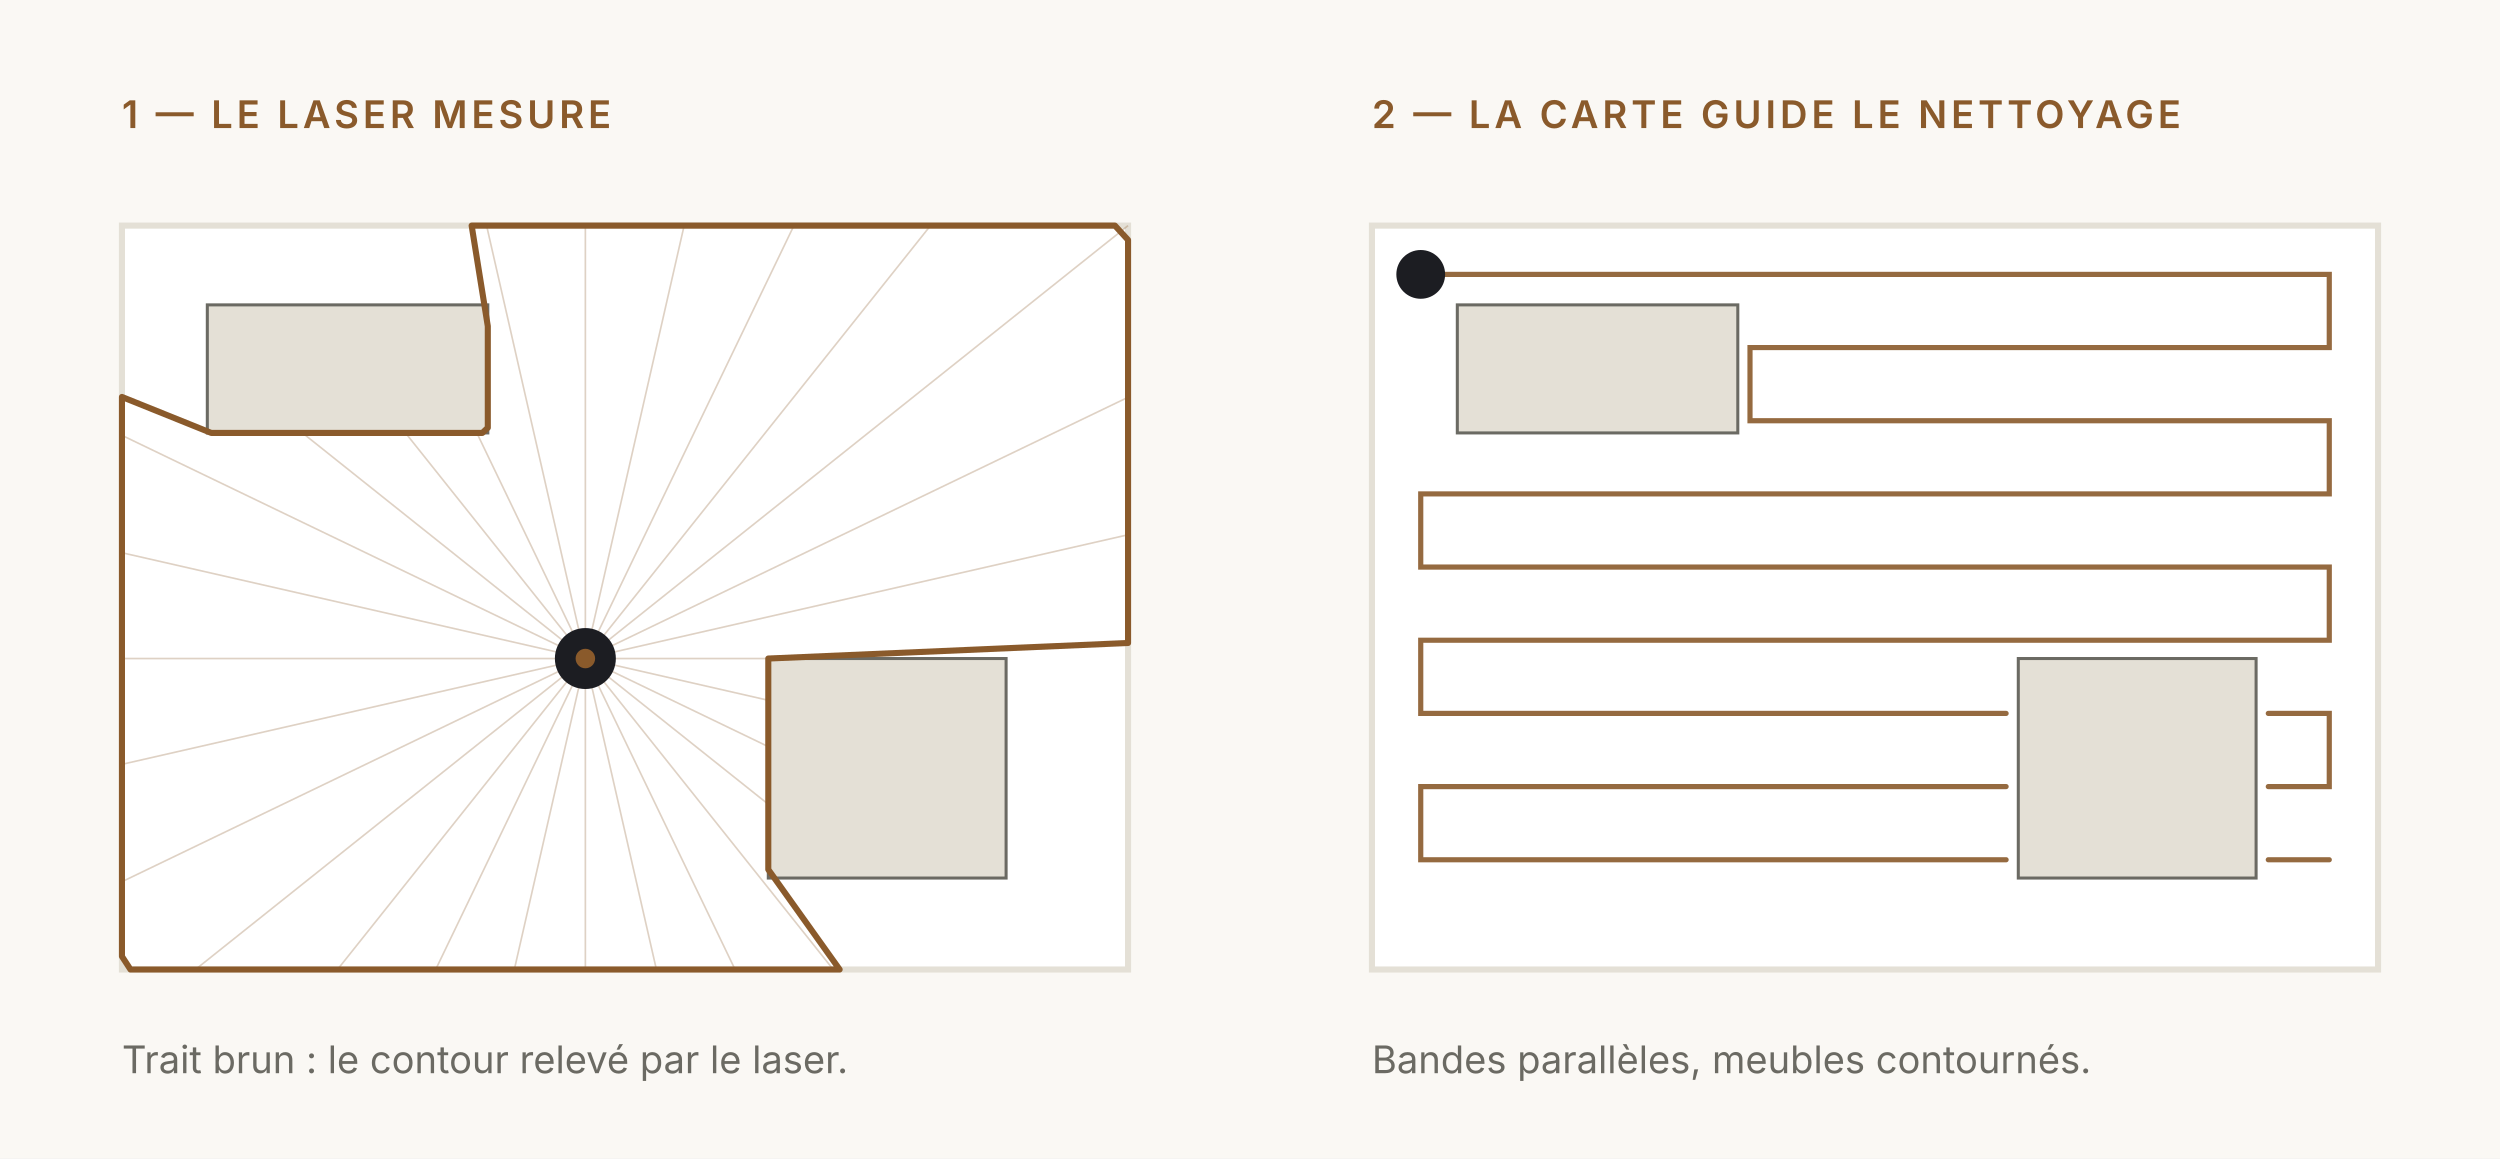
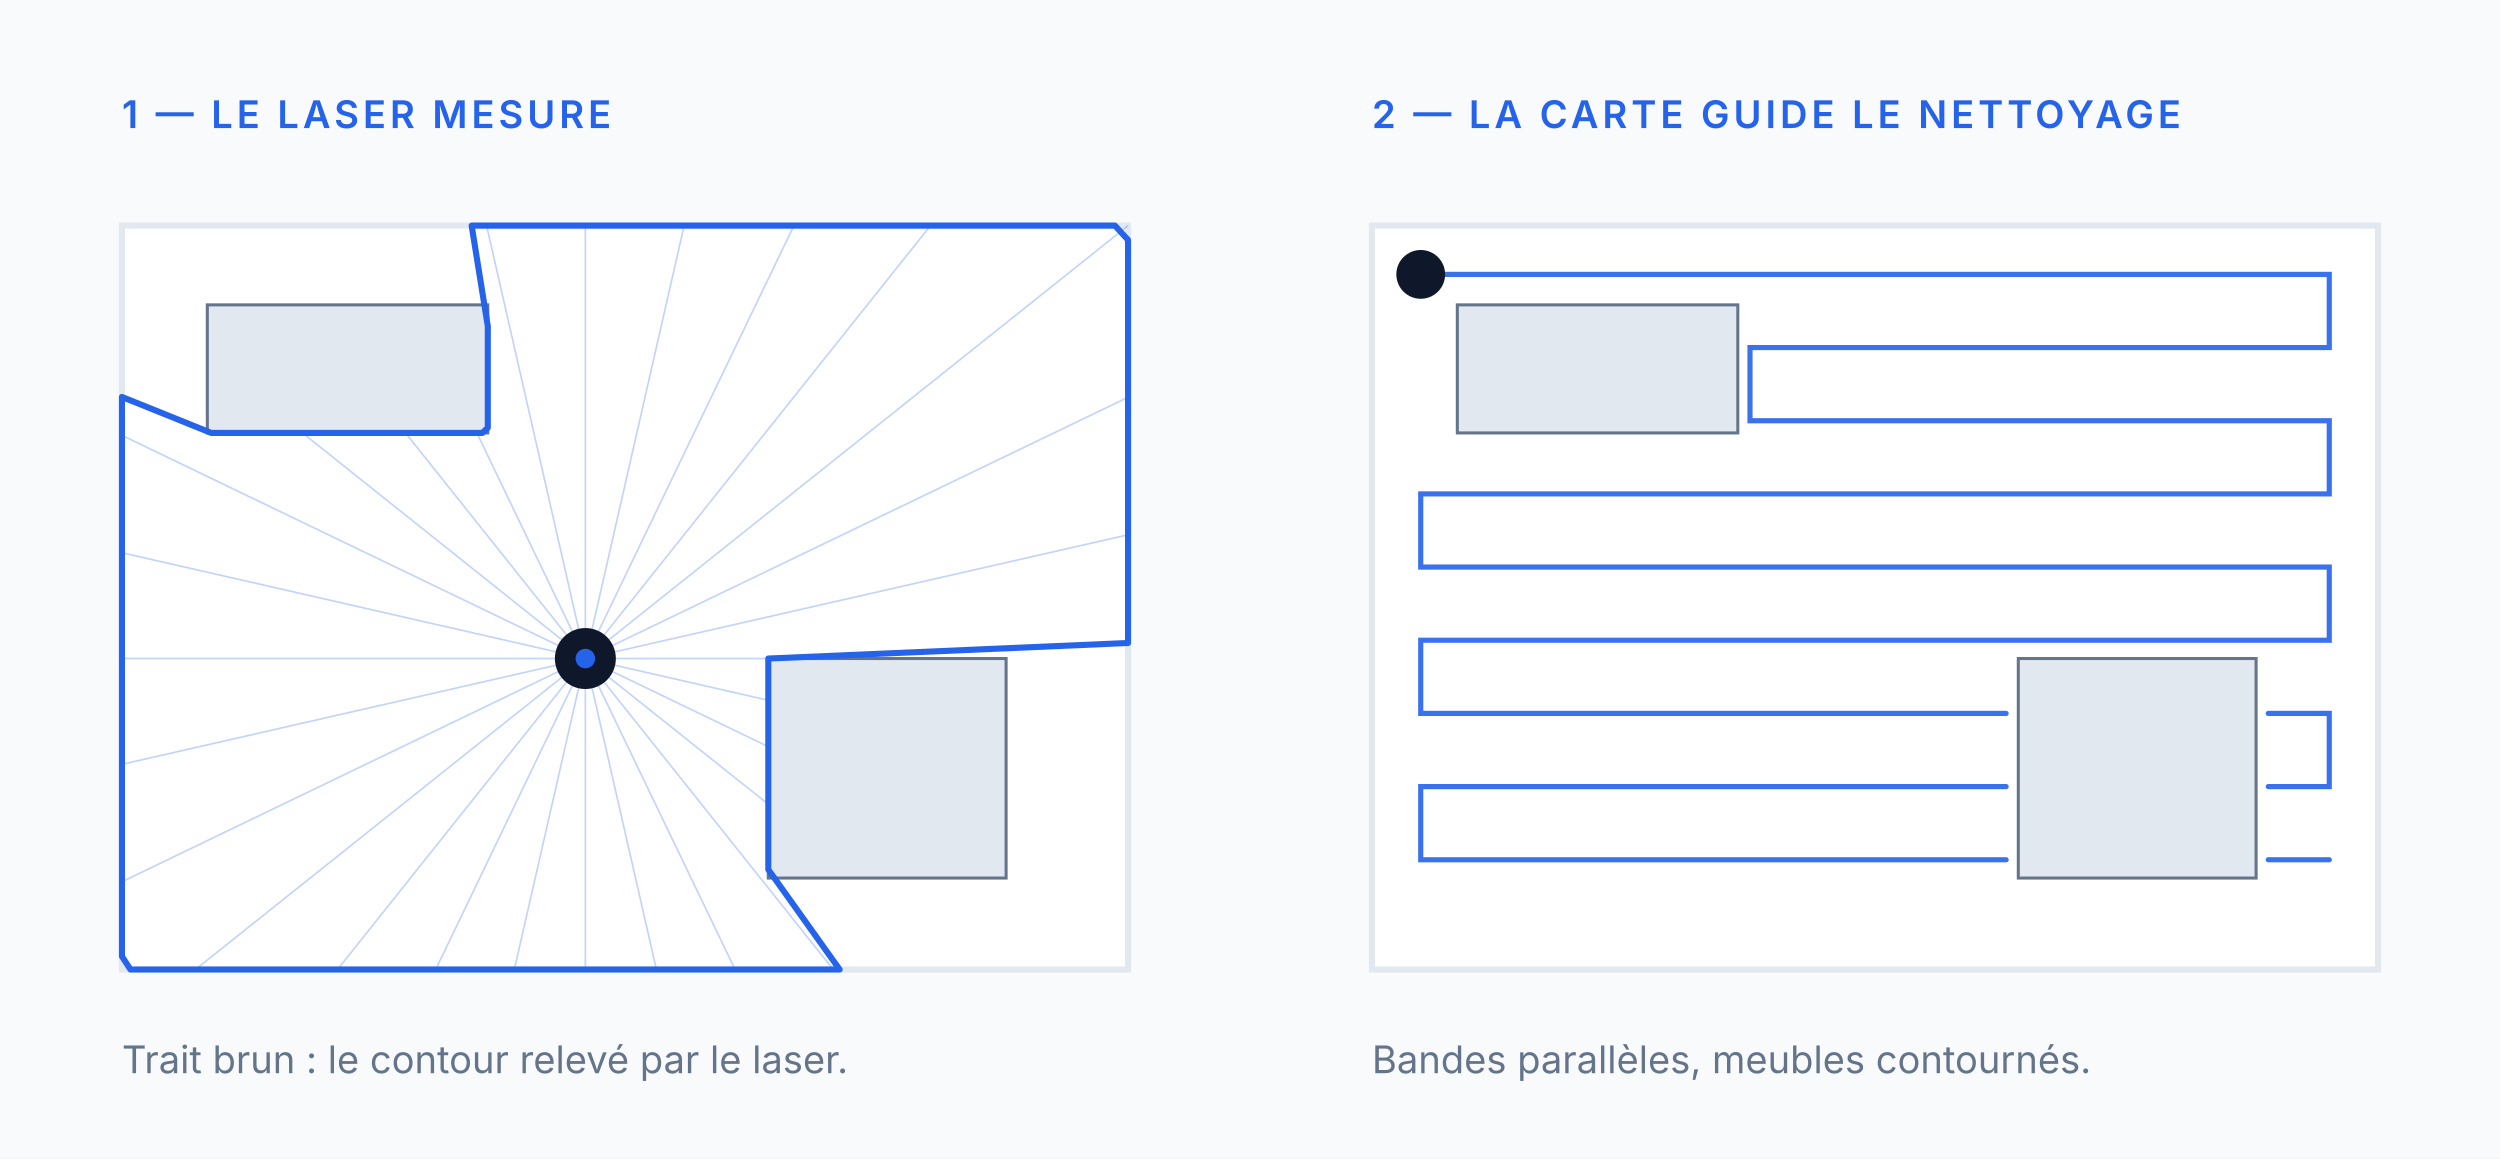
<svg xmlns="http://www.w3.org/2000/svg" viewBox="0 0 820 380" width="820" height="380" role="img" aria-labelledby="lidarTitle lidarDesc">
-   <rect width="820" height="380" fill="#FAF8F4" />
+   <rect width="820" height="380" fill="#F8FAFC" />
  <g font-family="Inter, -apple-system, BlinkMacSystemFont, Segoe UI, Roboto, Helvetica, Arial, sans-serif">
-     <text x="40" y="42" font-size="12.5" font-weight="600" fill="#8A5A2B" letter-spacing="1.3">1 — LE LASER MESURE</text>
-     <text x="450" y="42" font-size="12.5" font-weight="600" fill="#8A5A2B" letter-spacing="1.3">2 — LA CARTE GUIDE LE NETTOYAGE</text>
-     <rect x="40" y="74" width="330" height="244" fill="#FFFFFF" stroke="#E4E0D6" stroke-width="2" />
-     <g stroke="#8A5A2B" stroke-width="0.55" opacity="0.28">
+     <text x="40" y="42" font-size="12.5" font-weight="600" fill="#2563EB" letter-spacing="1.3">1 — LE LASER MESURE</text>
+     <text x="450" y="42" font-size="12.5" font-weight="600" fill="#2563EB" letter-spacing="1.3">2 — LA CARTE GUIDE LE NETTOYAGE</text>
+     <rect x="40" y="74" width="330" height="244" fill="#FFFFFF" stroke="#E2E8F0" stroke-width="2" />
+     <g stroke="#2563EB" stroke-width="0.55" opacity="0.28">
      <line x1="192.0" y1="216.0" x2="252.0" y2="216.0" />
      <line x1="192.0" y1="216.0" x2="252.0" y2="229.7" />
      <line x1="192.0" y1="216.0" x2="252.0" y2="244.9" />
      <line x1="192.0" y1="216.0" x2="252.0" y2="263.8" />
      <line x1="192.0" y1="216.0" x2="273.3" y2="318.0" />
      <line x1="192.0" y1="216.0" x2="241.1" y2="318.0" />
      <line x1="192.0" y1="216.0" x2="215.3" y2="318.0" />
      <line x1="192.0" y1="216.0" x2="192.0" y2="318.0" />
      <line x1="192.0" y1="216.0" x2="168.7" y2="318.0" />
      <line x1="192.0" y1="216.0" x2="142.9" y2="318.0" />
      <line x1="192.0" y1="216.0" x2="110.7" y2="318.0" />
      <line x1="192.0" y1="216.0" x2="64.1" y2="318.0" />
      <line x1="192.0" y1="216.0" x2="40.0" y2="289.2" />
      <line x1="192.0" y1="216.0" x2="40.0" y2="250.7" />
      <line x1="192.0" y1="216.0" x2="40.0" y2="216.0" />
      <line x1="192.0" y1="216.0" x2="40.0" y2="181.3" />
      <line x1="192.0" y1="216.0" x2="40.0" y2="142.8" />
      <line x1="192.0" y1="216.0" x2="99.2" y2="142.0" />
      <line x1="192.0" y1="216.0" x2="133.0" y2="142.0" />
      <line x1="192.0" y1="216.0" x2="156.4" y2="142.0" />
      <line x1="192.0" y1="216.0" x2="159.6" y2="74.0" />
      <line x1="192.0" y1="216.0" x2="192.0" y2="74.0" />
      <line x1="192.0" y1="216.0" x2="224.4" y2="74.0" />
      <line x1="192.0" y1="216.0" x2="260.4" y2="74.0" />
      <line x1="192.0" y1="216.0" x2="305.2" y2="74.0" />
      <line x1="192.0" y1="216.0" x2="370.0" y2="74.0" />
      <line x1="192.0" y1="216.0" x2="370.0" y2="130.3" />
      <line x1="192.0" y1="216.0" x2="370.0" y2="175.4" />
    </g>
-     <rect x="68" y="100" width="92" height="42" fill="#E4E0D6" stroke="#6B6A63" stroke-width="1" />
-     <rect x="252" y="216" width="78" height="72" fill="#E4E0D6" stroke="#6B6A63" stroke-width="1" />
-     <path d="M 252.0 216.0 L 252.0 217.7 L 252.0 219.4 L 252.0 221.2 L 252.0 222.9 L 252.0 224.6 L 252.0 226.4 L 252.0 228.2 L 252.0 230.0 L 252.0 231.8 L 252.0 233.6 L 252.0 235.5 L 252.0 237.4 L 252.0 239.4 L 252.0 241.4 L 252.0 243.4 L 252.0 245.5 L 252.0 247.7 L 252.0 249.9 L 252.0 252.2 L 252.0 254.6 L 252.0 257.0 L 252.0 259.6 L 252.0 262.3 L 252.0 265.1 L 252.0 268.0 L 252.0 271.1 L 252.0 274.3 L 252.0 277.7 L 252.0 281.4 L 252.0 285.2 L 275.4 318.0 L 270.7 318.0 L 266.1 318.0 L 261.7 318.0 L 257.6 318.0 L 253.5 318.0 L 249.6 318.0 L 245.8 318.0 L 242.2 318.0 L 238.6 318.0 L 235.1 318.0 L 231.7 318.0 L 228.4 318.0 L 225.1 318.0 L 221.9 318.0 L 218.8 318.0 L 215.7 318.0 L 212.7 318.0 L 209.7 318.0 L 206.7 318.0 L 203.7 318.0 L 200.8 318.0 L 197.8 318.0 L 194.9 318.0 L 192.0 318.0 L 189.1 318.0 L 186.2 318.0 L 183.2 318.0 L 180.3 318.0 L 177.3 318.0 L 174.3 318.0 L 171.3 318.0 L 168.3 318.0 L 165.2 318.0 L 162.1 318.0 L 158.9 318.0 L 155.6 318.0 L 152.3 318.0 L 148.9 318.0 L 145.4 318.0 L 141.8 318.0 L 138.2 318.0 L 134.4 318.0 L 130.5 318.0 L 126.4 318.0 L 122.3 318.0 L 117.9 318.0 L 113.3 318.0 L 108.6 318.0 L 103.6 318.0 L 98.4 318.0 L 92.9 318.0 L 87.0 318.0 L 80.9 318.0 L 74.3 318.0 L 67.3 318.0 L 59.7 318.0 L 51.6 318.0 L 42.8 318.0 L 40.0 313.7 L 40.0 307.7 L 40.0 301.8 L 40.0 296.2 L 40.0 290.7 L 40.0 285.4 L 40.0 280.2 L 40.0 275.2 L 40.0 270.2 L 40.0 265.4 L 40.0 260.6 L 40.0 256.0 L 40.0 251.3 L 40.0 246.8 L 40.0 242.3 L 40.0 237.9 L 40.0 233.4 L 40.0 229.1 L 40.0 224.7 L 40.0 220.3 L 40.0 216.0 L 40.0 211.7 L 40.0 207.3 L 40.0 202.9 L 40.0 198.6 L 40.0 194.1 L 40.0 189.7 L 40.0 185.2 L 40.0 180.7 L 40.0 176.0 L 40.0 171.4 L 40.0 166.6 L 40.0 161.8 L 40.0 156.8 L 40.0 151.8 L 40.0 146.6 L 40.0 141.3 L 40.0 135.8 L 40.0 130.2 L 69.3 142.0 L 76.9 142.0 L 83.8 142.0 L 90.1 142.0 L 96.0 142.0 L 101.5 142.0 L 106.6 142.0 L 111.4 142.0 L 115.9 142.0 L 120.1 142.0 L 124.1 142.0 L 127.9 142.0 L 131.5 142.0 L 134.9 142.0 L 138.2 142.0 L 141.4 142.0 L 144.4 142.0 L 147.4 142.0 L 150.2 142.0 L 153.0 142.0 L 155.6 142.0 L 158.2 142.0 L 160.0 140.3 L 160.0 133.8 L 160.0 126.3 L 160.0 117.5 L 160.0 107.0 L 154.7 74.0 L 159.0 74.0 L 163.2 74.0 L 167.4 74.0 L 171.6 74.0 L 175.7 74.0 L 179.8 74.0 L 183.9 74.0 L 187.9 74.0 L 192.0 74.0 L 196.1 74.0 L 200.1 74.0 L 204.2 74.0 L 208.3 74.0 L 212.4 74.0 L 216.6 74.0 L 220.8 74.0 L 225.0 74.0 L 229.3 74.0 L 233.7 74.0 L 238.1 74.0 L 242.7 74.0 L 247.3 74.0 L 252.0 74.0 L 256.8 74.0 L 261.8 74.0 L 266.9 74.0 L 272.2 74.0 L 277.6 74.0 L 283.3 74.0 L 289.1 74.0 L 295.2 74.0 L 301.5 74.0 L 308.1 74.0 L 315.0 74.0 L 322.3 74.0 L 330.0 74.0 L 338.1 74.0 L 346.7 74.0 L 355.9 74.0 L 365.7 74.0 L 370.0 78.7 L 370.0 86.7 L 370.0 94.3 L 370.0 101.6 L 370.0 108.7 L 370.0 115.5 L 370.0 122.1 L 370.0 128.5 L 370.0 134.7 L 370.0 140.8 L 370.0 146.7 L 370.0 152.5 L 370.0 158.2 L 370.0 163.7 L 370.0 169.2 L 370.0 174.6 L 370.0 179.9 L 370.0 185.2 L 370.0 190.4 L 370.0 195.6 L 370.0 200.7 L 370.0 205.8 L 370.0 210.9 Z" fill="none" stroke="#8A5A2B" stroke-width="2" stroke-linejoin="round" />
-     <circle cx="192" cy="216" r="10" fill="#1C1D22" />
-     <circle cx="192" cy="216" r="3.2" fill="#8A5A2B" />
-     <rect x="450" y="74" width="330" height="244" fill="#FFFFFF" stroke="#E4E0D6" stroke-width="2" />
-     <rect x="478" y="100" width="92" height="42" fill="#E4E0D6" stroke="#6B6A63" stroke-width="1" />
-     <rect x="662" y="216" width="78" height="72" fill="#E4E0D6" stroke="#6B6A63" stroke-width="1" />
-     <path d="M 466 90 L 764 90 L 764 114 L 574 114 L 574 138 L 764 138 L 764 162 L 466 162 L 466 186 L 764 186 L 764 210 L 466 210 L 466 234 L 658 234 M 744 234 L 764 234 L 764 258 L 744 258 M 658 258 L 466 258 L 466 282 L 658 282 M 744 282 L 764 282" fill="none" stroke="#8A5A2B" stroke-width="1.7" stroke-linecap="round" opacity="0.9" />
-     <circle cx="466" cy="90" r="8" fill="#1C1D22" />
-     <text x="40" y="352" font-size="12.5" fill="#6B6A63">Trait brun : le contour relevé par le laser.</text>
-     <text x="450" y="352" font-size="12.5" fill="#6B6A63">Bandes parallèles, meubles contournés.</text>
+     <rect x="68" y="100" width="92" height="42" fill="#E2E8F0" stroke="#64748B" stroke-width="1" />
+     <rect x="252" y="216" width="78" height="72" fill="#E2E8F0" stroke="#64748B" stroke-width="1" />
+     <path d="M 252.0 216.0 L 252.0 217.7 L 252.0 219.4 L 252.0 221.2 L 252.0 222.9 L 252.0 224.6 L 252.0 226.4 L 252.0 228.2 L 252.0 230.0 L 252.0 231.8 L 252.0 233.6 L 252.0 235.5 L 252.0 237.4 L 252.0 239.4 L 252.0 241.4 L 252.0 243.4 L 252.0 245.5 L 252.0 247.7 L 252.0 249.9 L 252.0 252.2 L 252.0 254.6 L 252.0 257.0 L 252.0 259.6 L 252.0 262.3 L 252.0 265.1 L 252.0 268.0 L 252.0 271.1 L 252.0 274.3 L 252.0 277.7 L 252.0 281.4 L 252.0 285.2 L 275.4 318.0 L 270.7 318.0 L 266.1 318.0 L 261.7 318.0 L 257.6 318.0 L 253.5 318.0 L 249.6 318.0 L 245.8 318.0 L 242.2 318.0 L 238.6 318.0 L 235.1 318.0 L 231.7 318.0 L 228.4 318.0 L 225.1 318.0 L 221.9 318.0 L 218.8 318.0 L 215.7 318.0 L 212.7 318.0 L 209.7 318.0 L 206.7 318.0 L 203.7 318.0 L 200.8 318.0 L 197.8 318.0 L 194.9 318.0 L 192.0 318.0 L 189.1 318.0 L 186.2 318.0 L 183.2 318.0 L 180.3 318.0 L 177.3 318.0 L 174.3 318.0 L 171.3 318.0 L 168.3 318.0 L 165.2 318.0 L 162.1 318.0 L 158.9 318.0 L 155.6 318.0 L 152.3 318.0 L 148.9 318.0 L 145.4 318.0 L 141.8 318.0 L 138.2 318.0 L 134.4 318.0 L 130.5 318.0 L 126.4 318.0 L 122.3 318.0 L 117.9 318.0 L 113.3 318.0 L 108.6 318.0 L 103.6 318.0 L 98.4 318.0 L 92.9 318.0 L 87.0 318.0 L 80.9 318.0 L 74.3 318.0 L 67.3 318.0 L 59.7 318.0 L 51.6 318.0 L 42.8 318.0 L 40.0 313.7 L 40.0 307.7 L 40.0 301.8 L 40.0 296.2 L 40.0 290.7 L 40.0 285.4 L 40.0 280.2 L 40.0 275.2 L 40.0 270.2 L 40.0 265.4 L 40.0 260.6 L 40.0 256.0 L 40.0 251.3 L 40.0 246.8 L 40.0 242.3 L 40.0 237.9 L 40.0 233.4 L 40.0 229.1 L 40.0 224.7 L 40.0 220.3 L 40.0 216.0 L 40.0 211.7 L 40.0 207.3 L 40.0 202.9 L 40.0 198.6 L 40.0 194.1 L 40.0 189.7 L 40.0 185.2 L 40.0 180.7 L 40.0 176.0 L 40.0 171.4 L 40.0 166.6 L 40.0 161.8 L 40.0 156.8 L 40.0 151.8 L 40.0 146.6 L 40.0 141.3 L 40.0 135.8 L 40.0 130.2 L 69.3 142.0 L 76.9 142.0 L 83.8 142.0 L 90.1 142.0 L 96.0 142.0 L 101.5 142.0 L 106.6 142.0 L 111.4 142.0 L 115.9 142.0 L 120.1 142.0 L 124.1 142.0 L 127.9 142.0 L 131.5 142.0 L 134.9 142.0 L 138.2 142.0 L 141.4 142.0 L 144.4 142.0 L 147.4 142.0 L 150.2 142.0 L 153.0 142.0 L 155.6 142.0 L 158.2 142.0 L 160.0 140.3 L 160.0 133.8 L 160.0 126.3 L 160.0 117.5 L 160.0 107.0 L 154.7 74.0 L 159.0 74.0 L 163.2 74.0 L 167.4 74.0 L 171.6 74.0 L 175.7 74.0 L 179.8 74.0 L 183.9 74.0 L 187.9 74.0 L 192.0 74.0 L 196.1 74.0 L 200.1 74.0 L 204.2 74.0 L 208.3 74.0 L 212.4 74.0 L 216.6 74.0 L 220.8 74.0 L 225.0 74.0 L 229.3 74.0 L 233.7 74.0 L 238.1 74.0 L 242.7 74.0 L 247.3 74.0 L 252.0 74.0 L 256.8 74.0 L 261.8 74.0 L 266.9 74.0 L 272.2 74.0 L 277.6 74.0 L 283.3 74.0 L 289.1 74.0 L 295.2 74.0 L 301.5 74.0 L 308.1 74.0 L 315.0 74.0 L 322.3 74.0 L 330.0 74.0 L 338.1 74.0 L 346.7 74.0 L 355.9 74.0 L 365.7 74.0 L 370.0 78.7 L 370.0 86.7 L 370.0 94.3 L 370.0 101.6 L 370.0 108.7 L 370.0 115.5 L 370.0 122.1 L 370.0 128.5 L 370.0 134.7 L 370.0 140.8 L 370.0 146.7 L 370.0 152.5 L 370.0 158.2 L 370.0 163.7 L 370.0 169.2 L 370.0 174.6 L 370.0 179.9 L 370.0 185.2 L 370.0 190.4 L 370.0 195.6 L 370.0 200.7 L 370.0 205.8 L 370.0 210.9 Z" fill="none" stroke="#2563EB" stroke-width="2" stroke-linejoin="round" />
+     <circle cx="192" cy="216" r="10" fill="#0F172A" />
+     <circle cx="192" cy="216" r="3.2" fill="#2563EB" />
+     <rect x="450" y="74" width="330" height="244" fill="#FFFFFF" stroke="#E2E8F0" stroke-width="2" />
+     <rect x="478" y="100" width="92" height="42" fill="#E2E8F0" stroke="#64748B" stroke-width="1" />
+     <rect x="662" y="216" width="78" height="72" fill="#E2E8F0" stroke="#64748B" stroke-width="1" />
+     <path d="M 466 90 L 764 90 L 764 114 L 574 114 L 574 138 L 764 138 L 764 162 L 466 162 L 466 186 L 764 186 L 764 210 L 466 210 L 466 234 L 658 234 M 744 234 L 764 234 L 764 258 L 744 258 M 658 258 L 466 258 L 466 282 L 658 282 M 744 282 L 764 282" fill="none" stroke="#2563EB" stroke-width="1.7" stroke-linecap="round" opacity="0.9" />
+     <circle cx="466" cy="90" r="8" fill="#0F172A" />
+     <text x="40" y="352" font-size="12.5" fill="#64748B">Trait brun : le contour relevé par le laser.</text>
+     <text x="450" y="352" font-size="12.5" fill="#64748B">Bandes parallèles, meubles contournés.</text>
  </g>
</svg>
